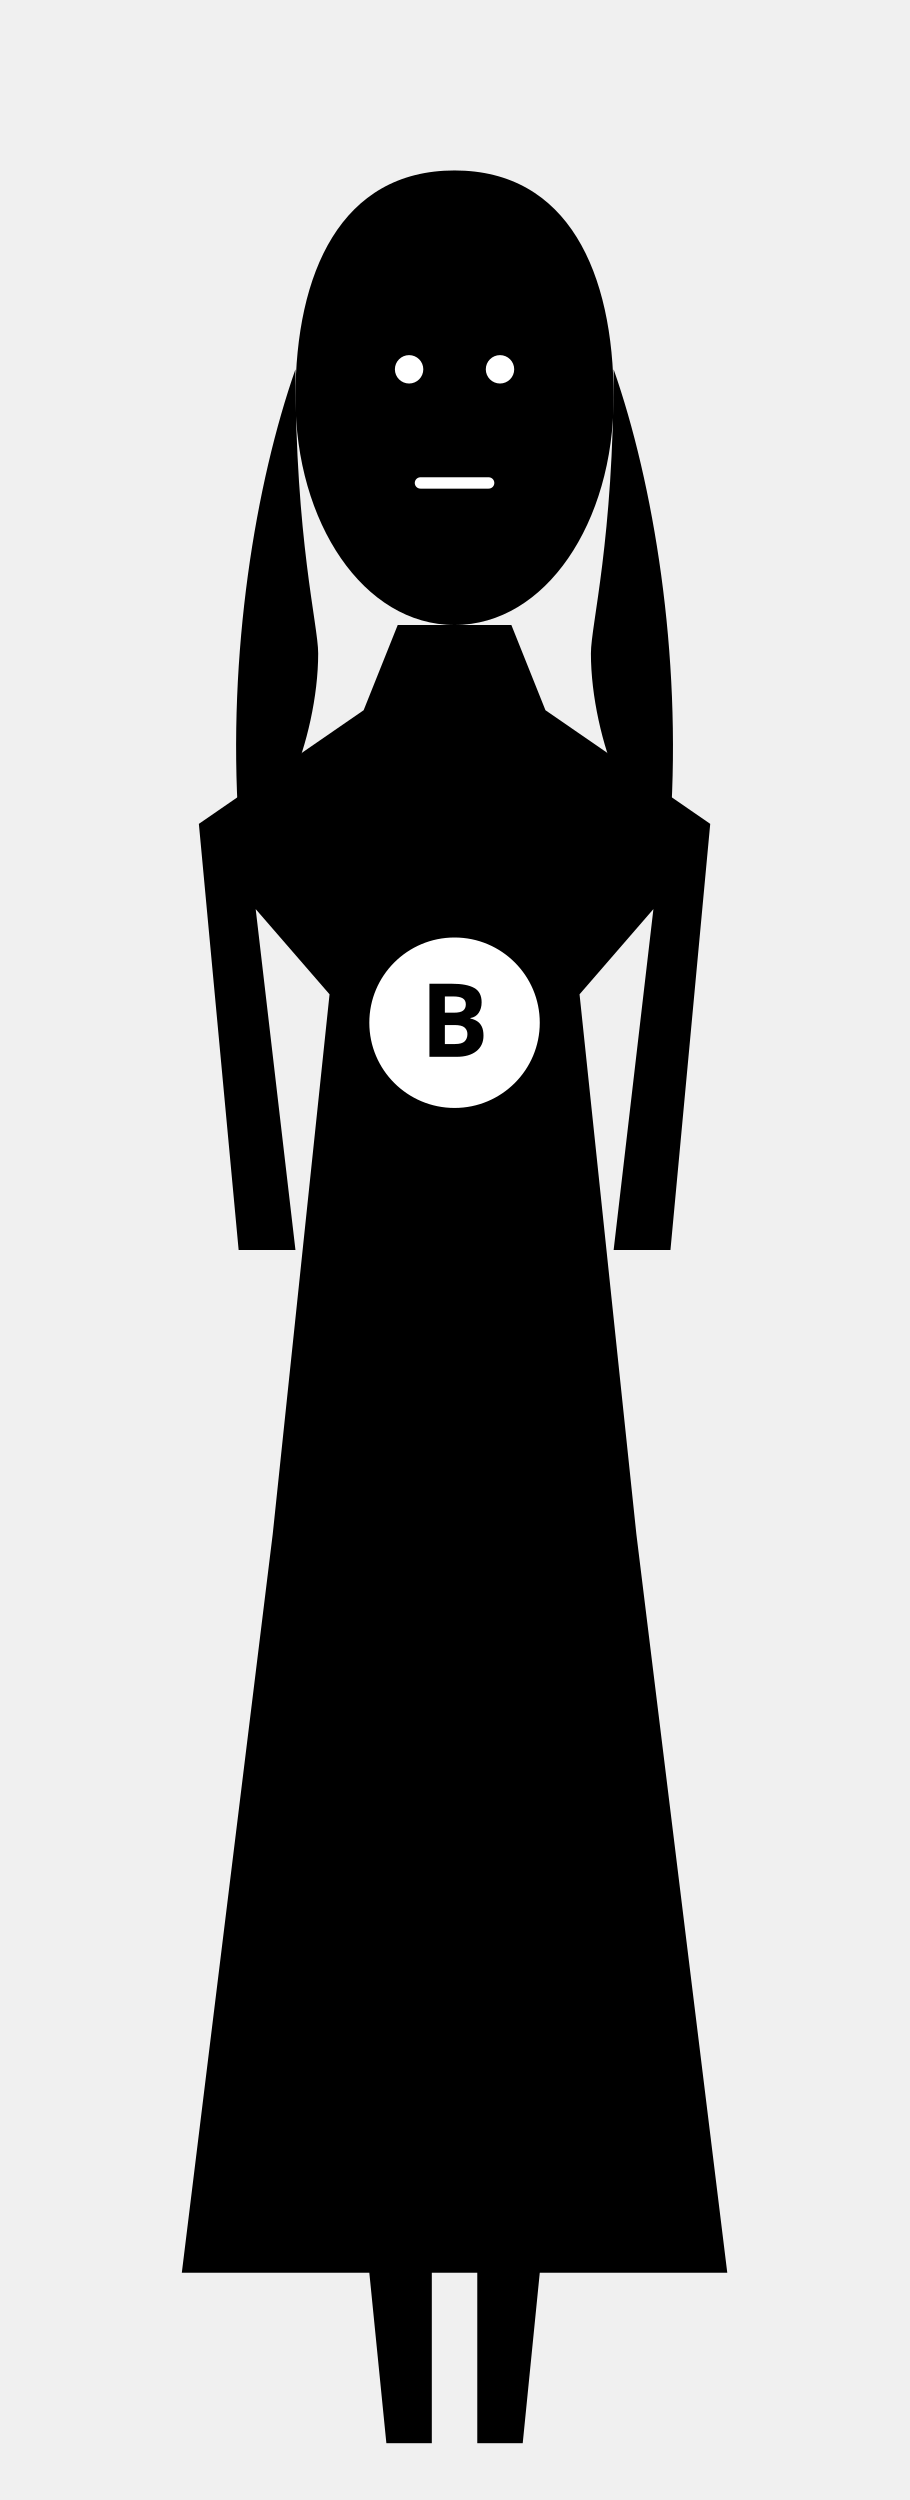
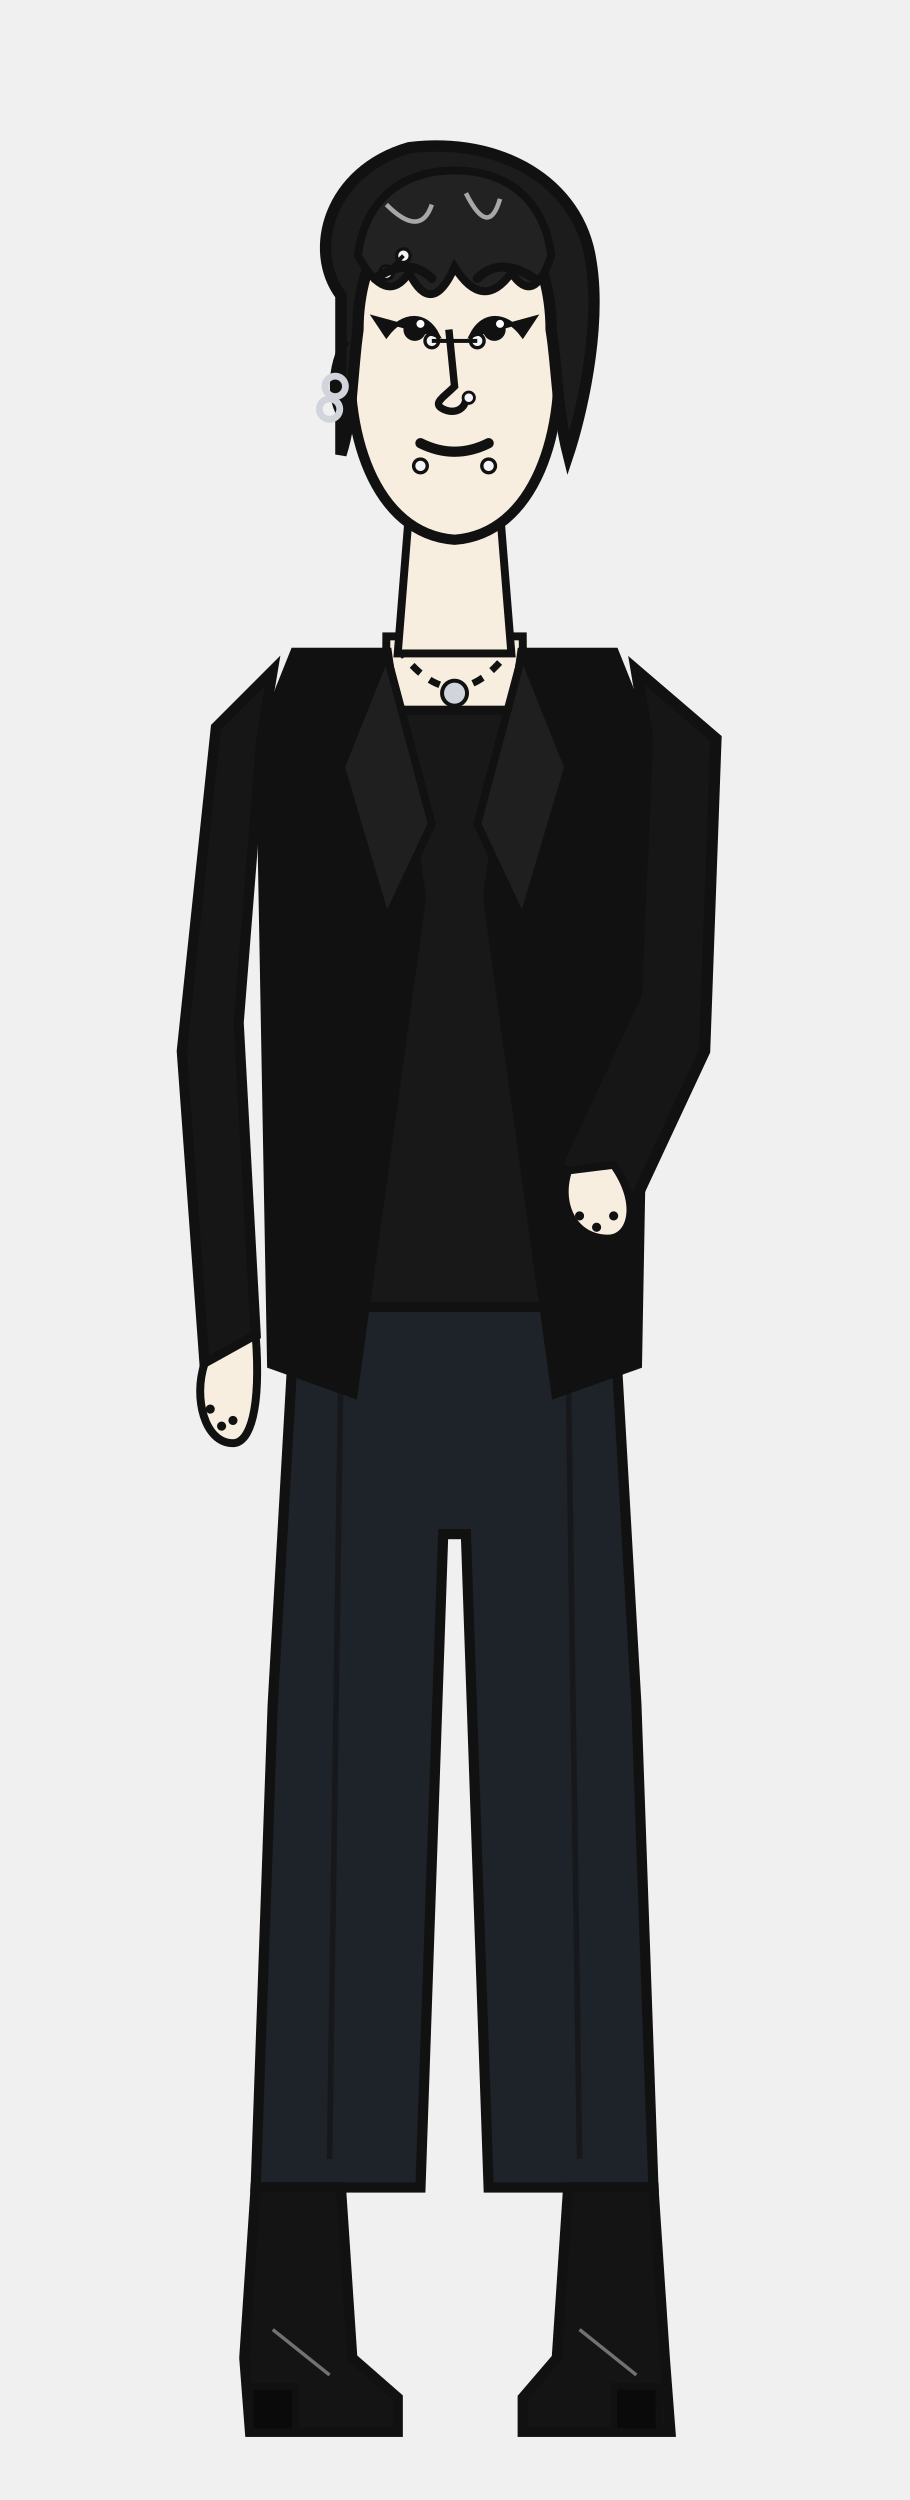
- <svg xmlns="http://www.w3.org/2000/svg" viewBox="0 0 160 440" width="160" height="440">
-   <path d="M80,30 C60,30 52,48 52,70 C52,92 64,110 80,110 C96,110 108,92 108,70 C108,48 100,30 80,30 Z" fill="#000000" />
-   <path d="M52,65 C45,85 40,115 42,145 C48,150 56,130 56,115 C56,110 52,95 52,65 Z" fill="#000000" />
-   <path d="M108,65 C115,85 120,115 118,145 C112,150 104,130 104,115 C104,110 108,95 108,65 Z" fill="#000000" />
-   <path d="M70,110 L90,110 L96,125 L125,145 L118,220 L108,220 L115,160 L102,175 L112,270 L128,400 L95,400 L92,430 L84,430 L84,400 L76,400 L76,430 L68,430 L65,400 L32,400 L48,270 L58,175 L45,160 L52,220 L42,220 L35,145 L64,125 Z" fill="#000000" />
-   <circle cx="80" cy="180" r="16" fill="#ffffff" stroke="#000000" stroke-width="2" />
-   <text x="80" y="186" font-family="sans-serif" font-size="18" font-weight="bold" fill="#000000" text-anchor="middle">B</text>
-   <circle cx="72" cy="65" r="2.5" fill="#ffffff" />
-   <circle cx="88" cy="65" r="2.5" fill="#ffffff" />
-   <line x1="74" y1="85" x2="86" y2="85" stroke="#ffffff" stroke-width="2" stroke-linecap="round" />
+ <svg xmlns="http://www.w3.org/2000/svg" viewBox="0 0 160 440" width="160" height="440" class="character-billi character-pose-neutral">
+   <path class="billi-pants" d="M 52 230 L 108 230 L 112 300 L 115 385 L 86 385 L 82 270 L 78 270 L 74 385 L 45 385 L 48 300 Z" fill="#1e232a" stroke="#111111" stroke-width="1.8" />
+   <line x1="60" y1="240" x2="58" y2="380" stroke="#111111" stroke-width="1.0" opacity="0.6" />
+   <line x1="100" y1="240" x2="102" y2="380" stroke="#111111" stroke-width="1.0" opacity="0.6" />
+   <path class="billi-boot-left" d="M 45 385 L 60 385 L 62 415 L 70 422 L 70 428 L 44 428 L 43 415 Z" fill="#141414" stroke="#111111" stroke-width="1.8" />
+   <rect x="44" y="420" width="8" height="8" fill="#0a0a0a" stroke="#111111" stroke-width="1.2" />
+   <line x1="48" y1="410" x2="58" y2="418" stroke="#ffffff" stroke-width="0.6" opacity="0.4" />
+   <path class="billi-boot-right" d="M 100 385 L 115 385 L 117 415 L 118 428 L 92 428 L 92 422 L 98 415 Z" fill="#141414" stroke="#111111" stroke-width="1.8" />
+   <rect x="108" y="420" width="8" height="8" fill="#0a0a0a" stroke="#111111" stroke-width="1.2" />
+   <line x1="102" y1="410" x2="112" y2="418" stroke="#ffffff" stroke-width="0.6" opacity="0.4" />
+   <path class="billi-skin-chest" d="M 68 112 L 92 112 C 92 125 94 140 80 148 C 66 140 68 125 68 112 Z" fill="#f8eedf" stroke="#111111" stroke-width="1.4" />
+   <g class="billi-tattoo-mariposa" transform="translate(80, 134) scale(0.7)">
+     <ellipse cx="0" cy="0" rx="2" ry="7" fill="#111111" />
+     <circle cx="0" cy="-8" r="1.8" fill="#111111" />
+     <path d="M 0 -9 Q -3 -13 -6 -12 M 0 -9 Q 3 -13 6 -12" fill="none" stroke="#111111" stroke-width="0.8" />
+     <path d="M -2 -4 C -12 -14 -22 -12 -24 -2 C -24 6 -14 8 -2 2 Z" fill="#1c1c1c" stroke="#111111" stroke-width="1.0" />
+     <path d="M 2 -4 C 12 -14 22 -12 24 -2 C 24 6 14 8 2 2 Z" fill="#1c1c1c" stroke="#111111" stroke-width="1.0" />
+     <line x1="-5" y1="-3" x2="-16" y2="-6" stroke="#ffffff" stroke-width="0.5" opacity="0.7" />
+     <line x1="-4" y1="0" x2="-14" y2="2" stroke="#ffffff" stroke-width="0.5" opacity="0.7" />
+     <line x1="5" y1="-3" x2="16" y2="-6" stroke="#ffffff" stroke-width="0.5" opacity="0.7" />
+     <line x1="4" y1="0" x2="14" y2="2" stroke="#ffffff" stroke-width="0.5" opacity="0.7" />
+     <path d="M -2 2 C -10 6 -14 14 -8 18 C -2 18 -1 10 -1 4 Z" fill="#1c1c1c" stroke="#111111" stroke-width="0.9" />
+     <path d="M 2 2 C 10 6 14 14 8 18 C 2 18 1 10 1 4 Z" fill="#1c1c1c" stroke="#111111" stroke-width="0.9" />
+   </g>
+   <path d="M 70 114 Q 80 128 90 114" fill="none" stroke="#111111" stroke-width="1.2" stroke-dasharray="2,2" />
+   <circle cx="80" cy="122" r="2.2" fill="#d1d5db" stroke="#111111" stroke-width="0.7" />
+   <path class="billi-shirt" d="M 64 125 L 96 125 L 98 230 L 62 230 Z" fill="#181818" stroke="#111111" stroke-width="1.6" />
+   <path class="billi-blazer-body" d="M 52 115 L 68 115 L 74 158 L 62 245 L 48 240 L 46 130 Z" fill="#111111" stroke="#111111" stroke-width="2.0" />
+   <path class="billi-blazer-body-right" d="M 108 115 L 92 115 L 86 158 L 98 245 L 112 240 L 114 130 Z" fill="#111111" stroke="#111111" stroke-width="2.0" />
+   <polygon points="68,115 76,145 68,162 60,135" fill="#1f1f1f" stroke="#111111" stroke-width="1.4" />
+   <polygon points="92,115 84,145 92,162 100,135" fill="#1f1f1f" stroke="#111111" stroke-width="1.4" />
+   <path class="billi-arm-left" d="M 48 118 L 38 128 L 32 185 L 36 240 L 45 235 L 42 180 L 46 130 Z" fill="#161616" stroke="#111111" stroke-width="1.8" />
+   <path class="billi-hand-left" d="M 36 240 C 34 246 36 254 41 254 C 44 254 46 248 45 235 Z" fill="#f8eedf" stroke="#111111" stroke-width="1.4" />
+   <circle cx="37" cy="248" r="0.8" fill="#111111" />
+   <circle cx="39" cy="251" r="0.8" fill="#111111" />
+   <circle cx="41" cy="250" r="0.8" fill="#111111" />
+   <path class="billi-arm-right" d="M 112 118 L 126 130 L 124 185 L 110 215 L 98 205 L 112 175 L 114 130 Z" fill="#161616" stroke="#111111" stroke-width="2.0" />
+   <path class="billi-hand-right" d="M 100 206 C 98 212 101 218 107 218 C 111 218 113 212 108 205 Z" fill="#f8eedf" stroke="#111111" stroke-width="1.4" />
+   <circle cx="102" cy="214" r="0.8" fill="#111111" />
+   <circle cx="105" cy="216" r="0.8" fill="#111111" />
+   <circle cx="108" cy="214" r="0.8" fill="#111111" />
+   <path class="billi-neck" d="M 72 90 L 88 90 L 90 115 L 70 115 Z" fill="#f8eedf" stroke="#111111" stroke-width="1.4" />
+   <path class="billi-face" d="M 62 58 C 60 76 66 94 80 95 C 94 94 100 76 98 58 C 98 42 90 35 80 35 C 70 35 62 42 62 58 Z" fill="#f8eedf" stroke="#111111" stroke-width="1.8" />
+   <path class="billi-hair-back" d="M 60 52 C 54 44 58 30 72 26 C 88 24 102 32 104 46 C 106 58 102 74 100 80 C 98 72 98 64 97 58 C 97 45 90 34 80 34 C 70 34 63 45 63 58 C 62 65 62 74 60 80 Z" fill="#1c1c1c" stroke="#111111" stroke-width="2.0" />
+   <path class="billi-hair-bangs" d="M 63 45 Q 68 54 72 48 Q 76 56 80 47 Q 85 55 90 48 Q 94 54 97 45 C 96 36 90 30 80 30 C 70 30 64 36 63 45 Z" fill="#222222" stroke="#111111" stroke-width="1.4" />
+   <path d="M 68 36 Q 74 42 76 36 M 82 34 Q 86 42 88 35" fill="none" stroke="#ffffff" stroke-width="0.8" opacity="0.6" />
+   <path d="M 61 60 C 58 64 58 72 61 74" fill="none" stroke="#111111" stroke-width="1.4" />
+   <circle cx="59" cy="68" r="1.8" fill="none" stroke="#d1d5db" stroke-width="1.2" />
+   <circle cx="58" cy="72" r="1.8" fill="none" stroke="#d1d5db" stroke-width="1.2" />
+   <circle class="piercing-eyebrow" cx="68" cy="48" r="1.2" fill="#f3f4f6" stroke="#111111" stroke-width="0.6" />
+   <circle class="piercing-eyebrow" cx="71" cy="45" r="1.2" fill="#f3f4f6" stroke="#111111" stroke-width="0.6" />
+   <line x1="68" y1="48" x2="71" y2="45" stroke="#111111" stroke-width="0.7" />
+   <circle class="piercing-bridge" cx="76" cy="60" r="1.2" fill="#f3f4f6" stroke="#111111" stroke-width="0.6" />
+   <circle class="piercing-bridge" cx="84" cy="60" r="1.2" fill="#f3f4f6" stroke="#111111" stroke-width="0.6" />
+   <line x1="76" y1="60" x2="84" y2="60" stroke="#111111" stroke-width="0.7" />
+   <path d="M 79 58 L 80 68 C 78 70 76 71 78 72 C 80 73 82 72 82 70" fill="none" stroke="#111111" stroke-width="1.3" />
+   <circle class="piercing-nostril" cx="82.5" cy="70" r="1.0" fill="#f3f4f6" stroke="#111111" stroke-width="0.5" />
+   <path d="M 66 49 Q 72 45 76 49" fill="none" stroke="#111111" stroke-width="1.6" stroke-linecap="round" />
+   <path d="M 84 49 Q 88 45 94 49" fill="none" stroke="#111111" stroke-width="1.6" stroke-linecap="round" />
+   <path class="eyeliner-left" d="M 68 59 C 71 55 75 55 77 59 L 66 56 Z" fill="#111111" stroke="#111111" stroke-width="0.8" />
+   <circle cx="73" cy="58" r="2.0" fill="#111111" />
+   <circle cx="74" cy="57" r="0.7" fill="#ffffff" />
+   <path class="eyeliner-right" d="M 83 59 C 85 55 89 55 92 59 L 94 56 Z" fill="#111111" stroke="#111111" stroke-width="0.8" />
+   <circle cx="87" cy="58" r="2.0" fill="#111111" />
+   <circle cx="88" cy="57" r="0.7" fill="#ffffff" />
+   <path d="M 74 78 Q 80 81 86 78" fill="none" stroke="#111111" stroke-width="1.8" stroke-linecap="round" />
+   <circle class="piercing-lip" cx="74" cy="82" r="1.2" fill="#f3f4f6" stroke="#111111" stroke-width="0.6" />
+   <circle class="piercing-lip" cx="86" cy="82" r="1.2" fill="#f3f4f6" stroke="#111111" stroke-width="0.6" />
</svg>
